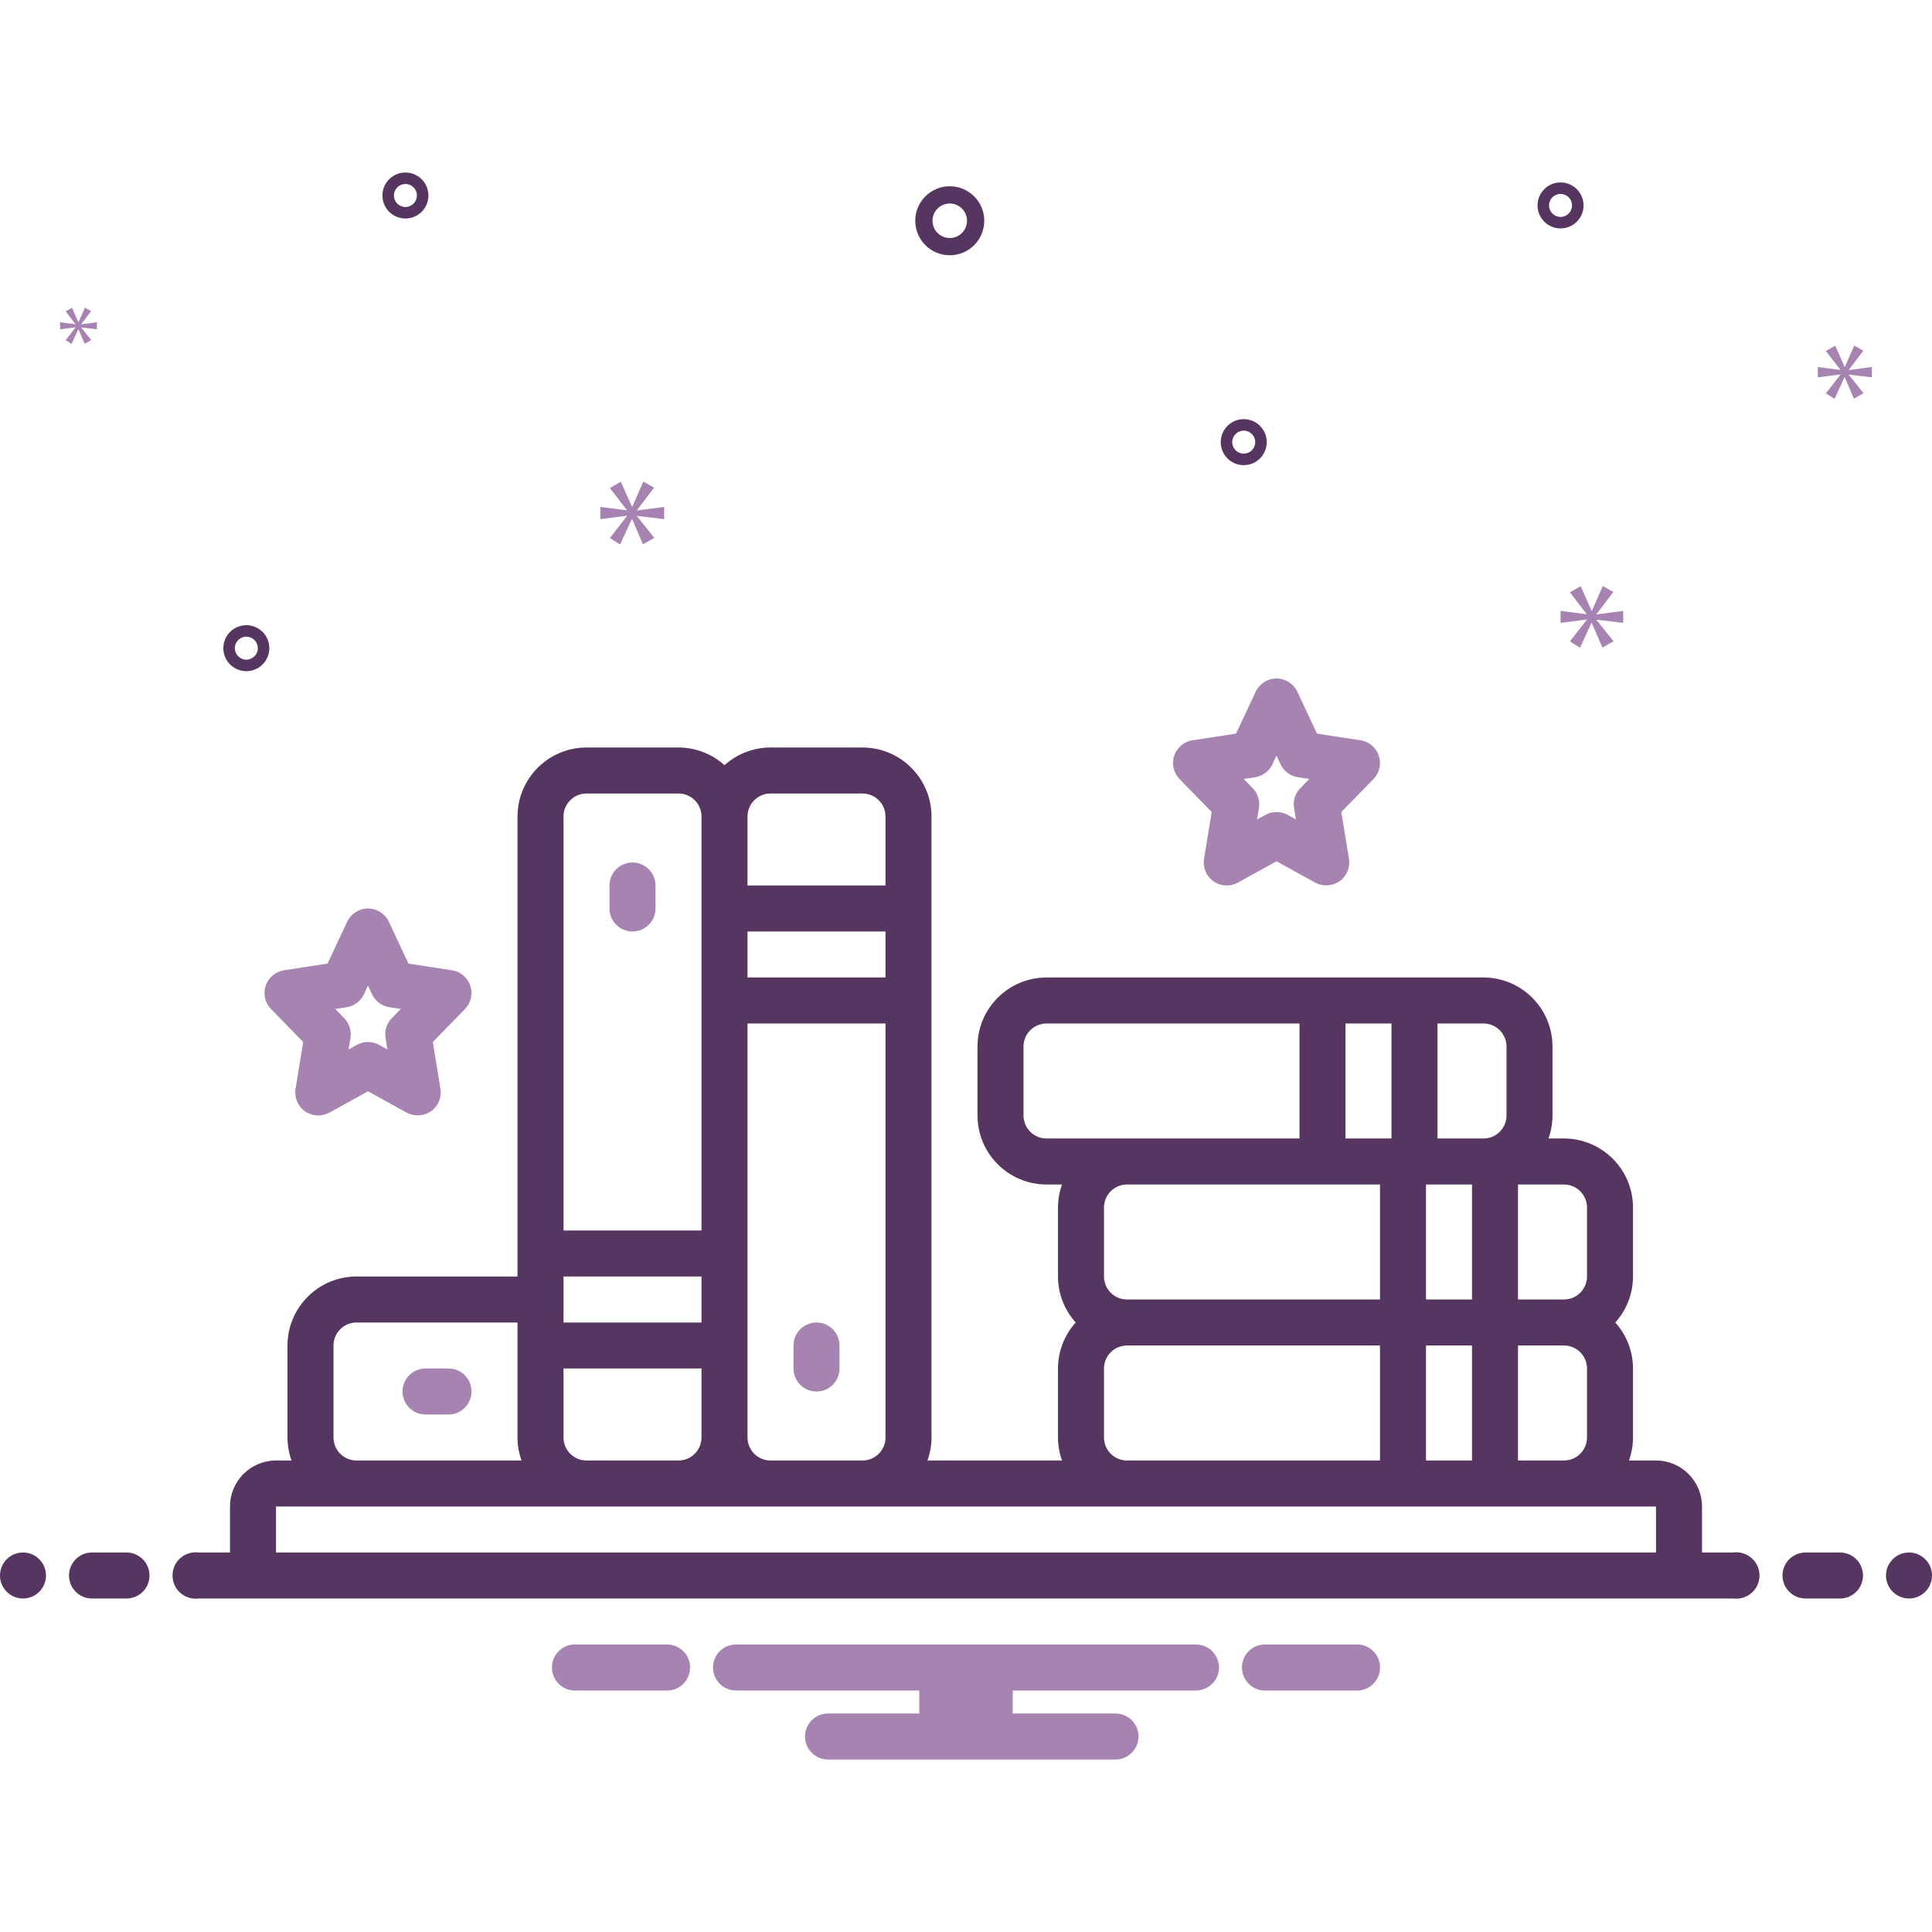
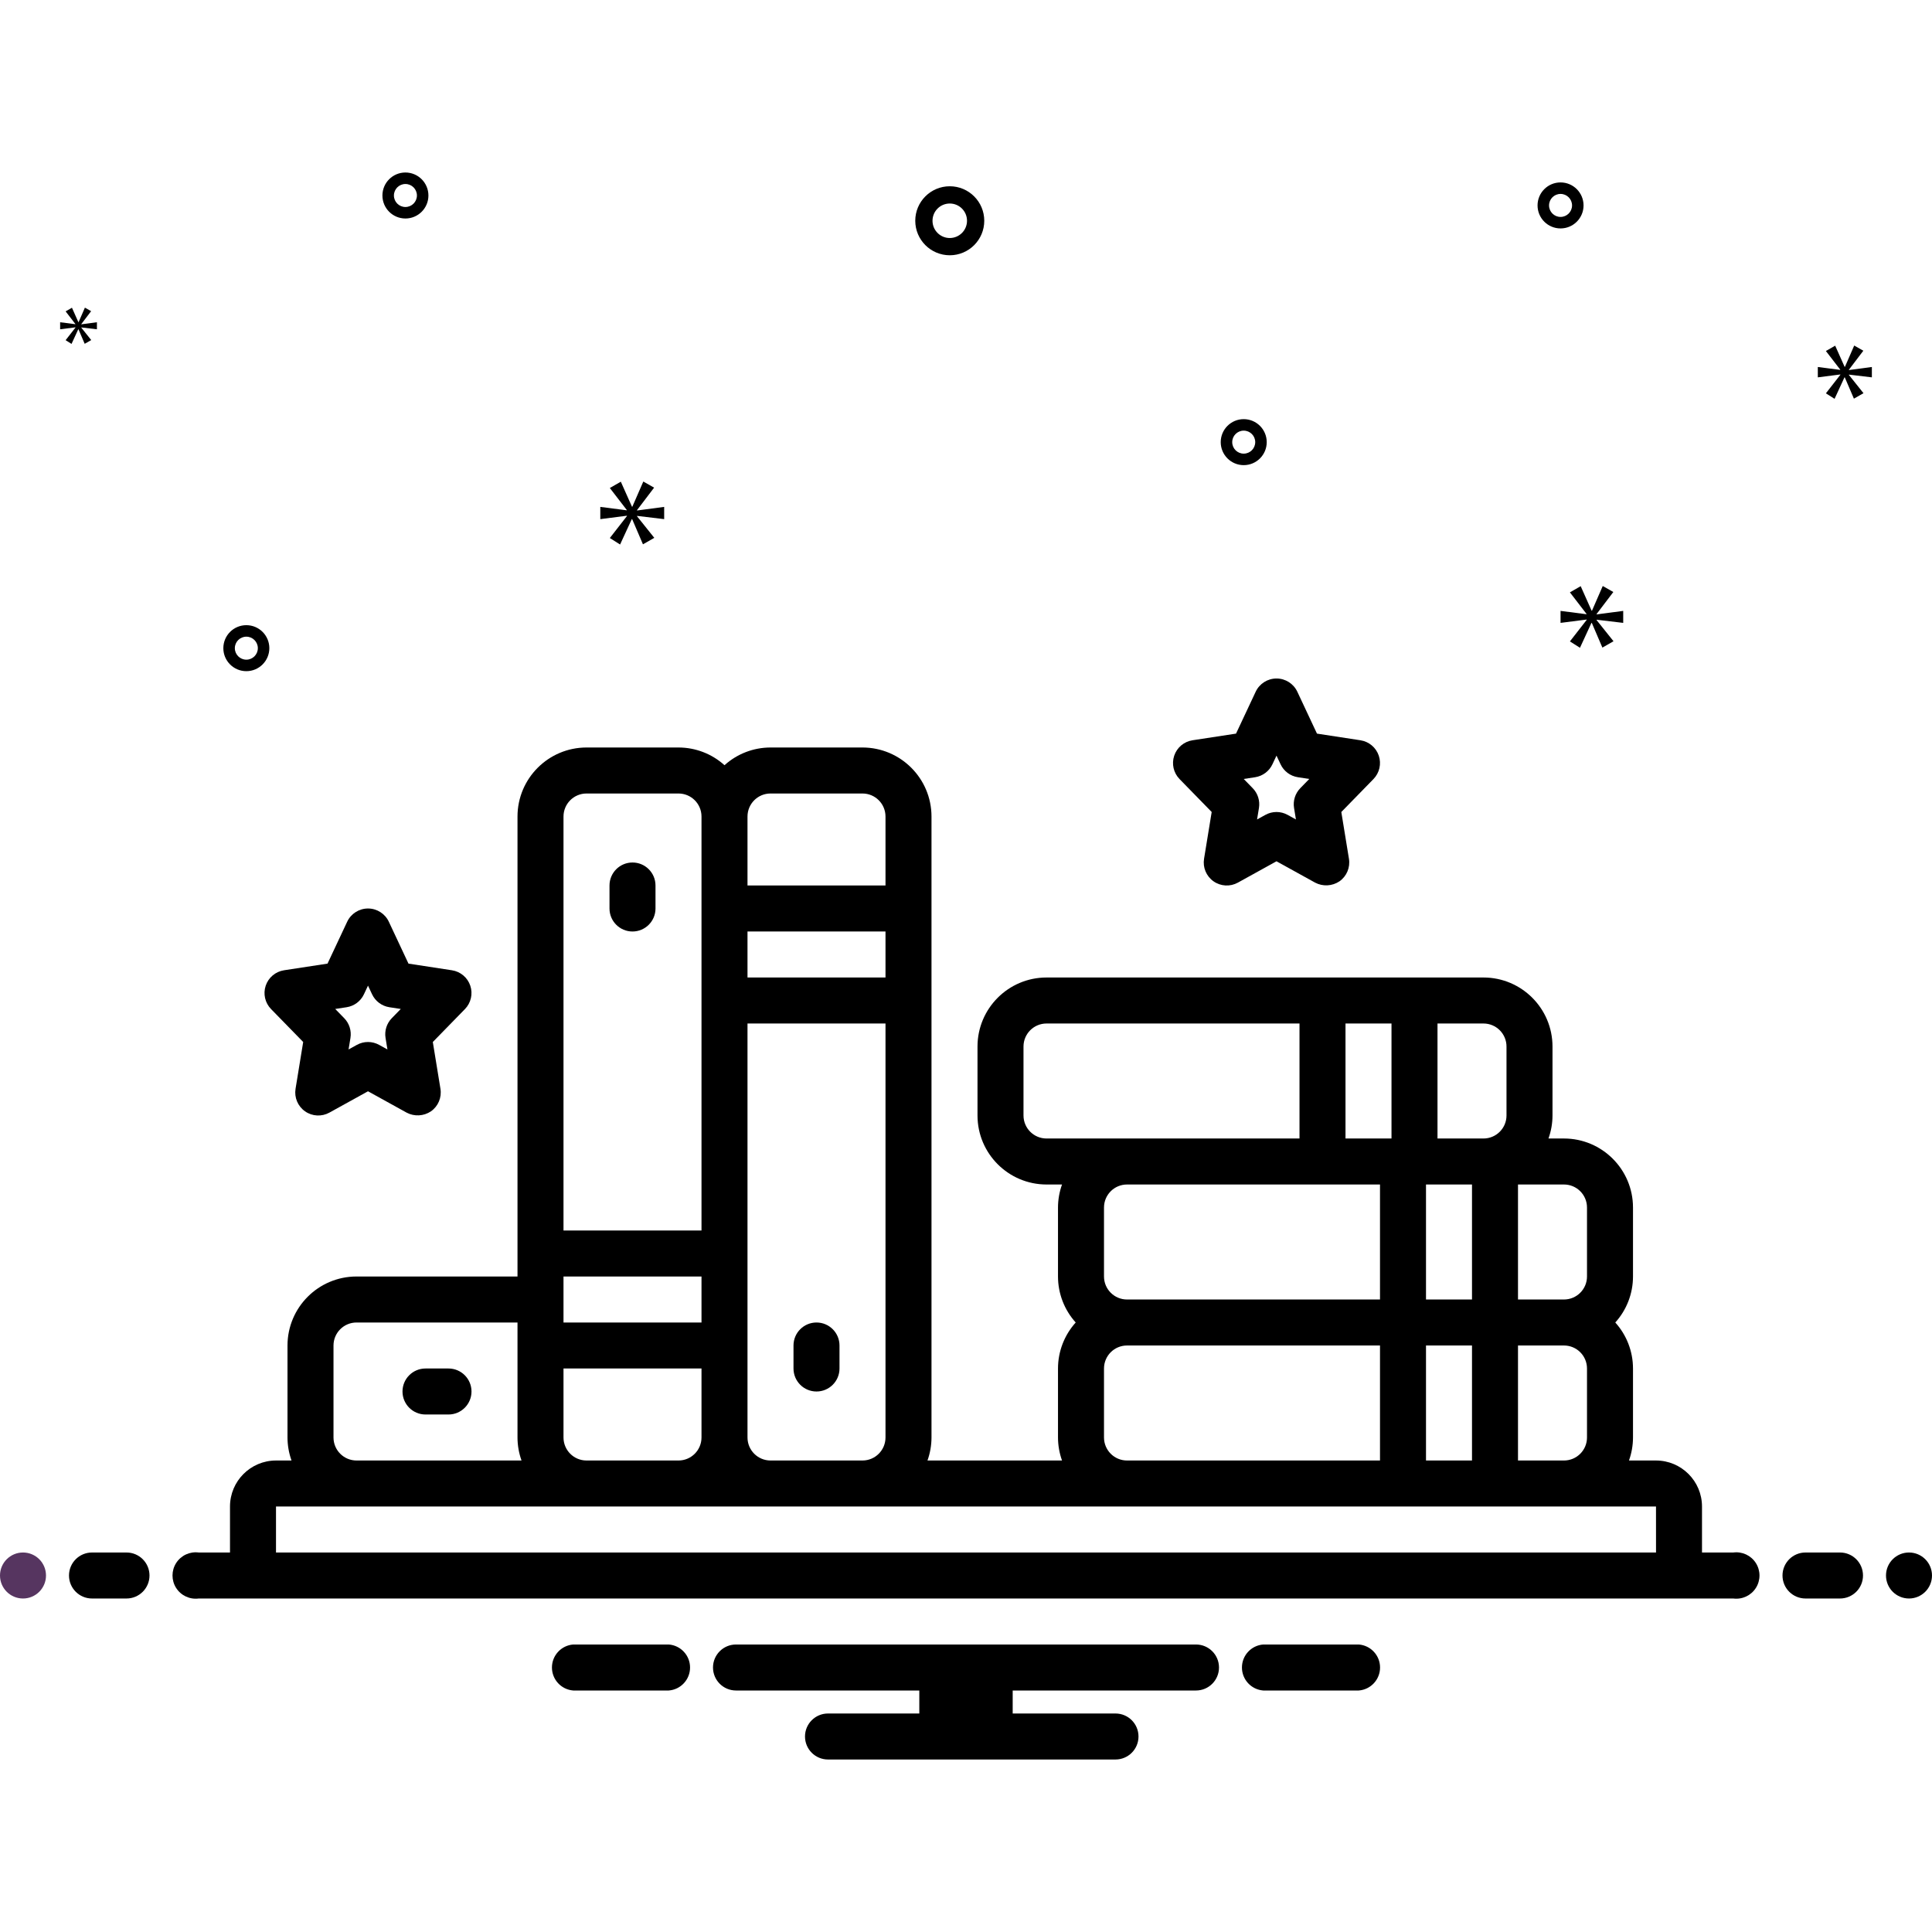
<svg xmlns="http://www.w3.org/2000/svg" data-name="Layer 1" viewBox="0 0 168 168">
-   <path fill="#a783b2" d="M39 119H37a2 2 0 000 4h2a2 2 0 000-4zM55 81a2 2 0 002-2V77a2 2 0 00-4 0v2A2 2 0 0055 81zM71 115a2 2 0 00-2 2v2a2 2 0 004 0v-2A2 2 0 0071 115zM105.364 70.608l-.664 4.069A2 2 0 00107.642 76.75L111 74.894 114.358 76.75a2.069 2.069 0 002.12-.115 2.001 2.001 0 00.822-1.957l-.664-4.069 2.795-2.864a2 2 0 00-1.129-3.373L114.52 63.793l-1.709-3.643a2 2 0 00-3.621 0L107.48 63.793l-3.782.578a2 2 0 00-1.129 3.373zm3.775-3.023a2 2 0 001.508-1.127L111 65.707l.353.751a2 2 0 001.508 1.127l.989.151-.782.802a2 2 0 00-.542 1.719l.164 1-.722-.398a1.998 1.998 0 00-1.936 0l-.722.398.164-1a2 2 0 00-.542-1.719l-.782-.802zM26.364 90.608l-.664 4.069A2 2 0 0028.642 96.75L32 94.894 35.358 96.75a2.061 2.061 0 002.12-.115 2.001 2.001 0 00.822-1.957l-.664-4.069 2.795-2.864a2 2 0 00-1.129-3.373L35.52 83.793l-1.709-3.643a2 2 0 00-3.621 0L28.48 83.793l-3.782.578a2 2 0 00-1.129 3.373zM30.139 87.585a2 2 0 001.508-1.127L32 85.707l.353.751a2 2 0 001.508 1.127l.989.151-.782.802a2 2 0 00-.542 1.719l.164 1-.722-.398a1.998 1.998 0 00-1.936 0l-.722.398.164-1a2 2 0 00-.542-1.719l-.782-.802z" />
-   <path fill="#563560" d="M82.588 22.197a3 3 0 10-3-3A3.003 3.003 0 0082.588 22.197zm0-4.5a1.5 1.5 0 11-1.5 1.5A1.501 1.501 0 0182.588 17.697zM35.254 15a2 2 0 102 2A2.002 2.002 0 0035.254 15zm0 3a1 1 0 111-1A1.001 1.001 0 0135.254 18zM135.7 15.863a2 2 0 102 2A2.002 2.002 0 00135.7 15.863zm0 3a1 1 0 111-1A1.001 1.001 0 01135.7 18.863zM108.15 36.447a2 2 0 102 2A2.002 2.002 0 00108.15 36.447zm0 3a1 1 0 111-1A1.001 1.001 0 01108.15 39.447zM23.421 56.363a2 2 0 10-2 2A2.002 2.002 0 0023.421 56.363zm-3 0a1 1 0 111 1A1.001 1.001 0 0120.421 56.363z" />
-   <polygon fill="#a783b2" points="55.393 44.36 56.879 42.404 55.94 41.872 54.986 44.062 54.954 44.062 53.985 41.887 53.029 42.435 54.501 44.344 54.501 44.375 52.2 44.078 52.2 45.142 54.516 44.845 54.516 44.876 53.029 46.785 53.921 47.348 54.939 45.142 54.97 45.142 55.909 47.332 56.895 46.769 55.393 44.891 55.393 44.86 57.754 45.142 57.754 44.078 55.393 44.391 55.393 44.36" />
-   <polygon fill="#a783b2" points="6.563 28.482 5.707 29.581 6.22 29.905 6.806 28.634 6.824 28.634 7.365 29.896 7.933 29.572 7.068 28.49 7.068 28.472 8.428 28.634 8.428 28.022 7.068 28.202 7.068 28.184 7.924 27.058 7.383 26.752 6.834 28.013 6.815 28.013 6.257 26.76 5.707 27.076 6.554 28.175 6.554 28.193 5.229 28.022 5.229 28.634 6.563 28.463 6.563 28.482" />
-   <polygon fill="#a783b2" points="141.149 54.164 141.149 53.121 138.832 53.427 138.832 53.397 140.29 51.479 139.369 50.957 138.433 53.105 138.402 53.105 137.451 50.972 136.514 51.509 137.957 53.382 137.957 53.412 135.7 53.121 135.7 54.164 137.972 53.873 137.972 53.903 136.514 55.775 137.389 56.328 138.387 54.164 138.417 54.164 139.338 56.313 140.305 55.76 138.832 53.918 138.832 53.888 141.149 54.164" />
-   <polygon fill="#a783b2" points="160.773 32.151 162.03 30.497 161.236 30.047 160.429 31.899 160.402 31.899 159.581 30.059 158.773 30.523 160.018 32.138 160.018 32.165 158.071 31.913 158.071 32.813 160.031 32.562 160.031 32.588 158.773 34.203 159.528 34.68 160.389 32.813 160.415 32.813 161.209 34.666 162.043 34.19 160.773 32.601 160.773 32.575 162.771 32.813 162.771 31.913 160.773 32.178 160.773 32.151" />
+   <path fill="#000" d="M39 119H37a2 2 0 000 4h2a2 2 0 000-4zM55 81a2 2 0 002-2V77a2 2 0 00-4 0v2A2 2 0 0055 81zM71 115a2 2 0 00-2 2v2a2 2 0 004 0v-2A2 2 0 0071 115zM105.364 70.608l-.664 4.069A2 2 0 00107.642 76.75L111 74.894 114.358 76.75a2.069 2.069 0 002.12-.115 2.001 2.001 0 00.822-1.957l-.664-4.069 2.795-2.864a2 2 0 00-1.129-3.373L114.52 63.793l-1.709-3.643a2 2 0 00-3.621 0L107.48 63.793l-3.782.578a2 2 0 00-1.129 3.373zm3.775-3.023a2 2 0 001.508-1.127L111 65.707l.353.751a2 2 0 001.508 1.127l.989.151-.782.802a2 2 0 00-.542 1.719l.164 1-.722-.398a1.998 1.998 0 00-1.936 0l-.722.398.164-1a2 2 0 00-.542-1.719l-.782-.802zM26.364 90.608l-.664 4.069A2 2 0 0028.642 96.75L32 94.894 35.358 96.75a2.061 2.061 0 002.12-.115 2.001 2.001 0 00.822-1.957l-.664-4.069 2.795-2.864a2 2 0 00-1.129-3.373L35.52 83.793l-1.709-3.643a2 2 0 00-3.621 0L28.48 83.793l-3.782.578a2 2 0 00-1.129 3.373zM30.139 87.585a2 2 0 001.508-1.127L32 85.707l.353.751a2 2 0 001.508 1.127l.989.151-.782.802a2 2 0 00-.542 1.719l.164 1-.722-.398a1.998 1.998 0 00-1.936 0l-.722.398.164-1a2 2 0 00-.542-1.719l-.782-.802z" />
+   <path fill="#000" d="M82.588 22.197a3 3 0 10-3-3A3.003 3.003 0 0082.588 22.197zm0-4.5a1.5 1.5 0 11-1.5 1.5A1.501 1.501 0 0182.588 17.697zM35.254 15a2 2 0 102 2A2.002 2.002 0 0035.254 15zm0 3a1 1 0 111-1A1.001 1.001 0 0135.254 18zM135.7 15.863a2 2 0 102 2A2.002 2.002 0 00135.7 15.863zm0 3a1 1 0 111-1A1.001 1.001 0 01135.7 18.863zM108.15 36.447a2 2 0 102 2A2.002 2.002 0 00108.15 36.447zm0 3a1 1 0 111-1A1.001 1.001 0 01108.15 39.447zM23.421 56.363a2 2 0 10-2 2A2.002 2.002 0 0023.421 56.363zm-3 0a1 1 0 111 1A1.001 1.001 0 0120.421 56.363z" />
+   <polygon fill="#000" points="55.393 44.36 56.879 42.404 55.94 41.872 54.986 44.062 54.954 44.062 53.985 41.887 53.029 42.435 54.501 44.344 54.501 44.375 52.2 44.078 52.2 45.142 54.516 44.845 54.516 44.876 53.029 46.785 53.921 47.348 54.939 45.142 54.97 45.142 55.909 47.332 56.895 46.769 55.393 44.891 55.393 44.86 57.754 45.142 57.754 44.078 55.393 44.391 55.393 44.36" />
+   <polygon fill="#000" points="6.563 28.482 5.707 29.581 6.22 29.905 6.806 28.634 6.824 28.634 7.365 29.896 7.933 29.572 7.068 28.49 7.068 28.472 8.428 28.634 8.428 28.022 7.068 28.202 7.068 28.184 7.924 27.058 7.383 26.752 6.834 28.013 6.815 28.013 6.257 26.76 5.707 27.076 6.554 28.175 6.554 28.193 5.229 28.022 5.229 28.634 6.563 28.463 6.563 28.482" />
+   <polygon fill="#000" points="141.149 54.164 141.149 53.121 138.832 53.427 138.832 53.397 140.29 51.479 139.369 50.957 138.433 53.105 138.402 53.105 137.451 50.972 136.514 51.509 137.957 53.382 137.957 53.412 135.7 53.121 135.7 54.164 137.972 53.873 137.972 53.903 136.514 55.775 137.389 56.328 138.387 54.164 138.417 54.164 139.338 56.313 140.305 55.76 138.832 53.918 138.832 53.888 141.149 54.164" />
+   <polygon fill="#000" points="160.773 32.151 162.03 30.497 161.236 30.047 160.429 31.899 160.402 31.899 159.581 30.059 158.773 30.523 160.018 32.138 160.018 32.165 158.071 31.913 158.071 32.813 160.031 32.562 160.031 32.588 158.773 34.203 159.528 34.68 160.389 32.813 160.415 32.813 161.209 34.666 162.043 34.19 160.773 32.601 160.773 32.575 162.771 32.813 162.771 31.913 160.773 32.178 160.773 32.151" />
  <circle cx="2" cy="137" r="2" fill="#563560" />
-   <path fill="#563560" d="M11 135H8a2 2 0 000 4h3a2 2 0 000-4zM160 135h-3a2 2 0 000 4h3a2 2 0 000-4z" />
-   <circle cx="166" cy="137" r="2" fill="#563560" />
-   <path fill="#a783b2" d="M118.154 143h-8.308a2.006 2.006 0 000 4h8.308a2.006 2.006 0 000-4zM58.154 143H49.846a2.006 2.006 0 000 4h8.308a2.006 2.006 0 000-4zM104 143H64a2 2 0 000 4H79.94v2H72a2 2 0 000 4H97a2 2 0 000-4H88.06v-2H104a2 2 0 000-4z" />
-   <path fill="#563560" d="M150.721,135H148v-4a4.004,4.004,0,0,0-4-4h-2.35a5.96,5.96,0,0,0,.35-2v-6a5.969,5.969,0,0,0-1.54-4A5.969,5.969,0,0,0,142,111v-6a6.007,6.007,0,0,0-6-6h-1.35a5.96,5.96,0,0,0,.35-2V91a6.007,6.007,0,0,0-6-6H91a6.007,6.007,0,0,0-6,6v6a6.007,6.007,0,0,0,6,6h1.35a5.96,5.96,0,0,0-.35,2v6a5.969,5.969,0,0,0,1.54,4A5.969,5.969,0,0,0,92,119v6a5.96,5.96,0,0,0,.35,2H80.65a5.96,5.96,0,0,0,.35-2V71a6.007,6.007,0,0,0-6-6H67a5.969,5.969,0,0,0-4,1.54A5.969,5.969,0,0,0,59,65H51a6.007,6.007,0,0,0-6,6v40H31a6.007,6.007,0,0,0-6,6v8a5.96,5.96,0,0,0,.35,2H24a4.004,4.004,0,0,0-4,4v4H17.279a2.017,2.017,0,1,0,0,4H150.721a2.017,2.017,0,1,0,0-4ZM132,103h4a2.002,2.002,0,0,1,2,2v6a2.002,2.002,0,0,1-2,2h-4Zm0,14h4a2.002,2.002,0,0,1,2,2v6a2.002,2.002,0,0,1-2,2h-4Zm-7-28h4a2.002,2.002,0,0,1,2,2v6a2.002,2.002,0,0,1-2,2h-4Zm-1,14h4v10h-4Zm0,14h4v10h-4Zm-7-28h4V99h-4ZM98,113a2.002,2.002,0,0,1-2-2v-6a2.002,2.002,0,0,1,2-2h22v10Zm22,4v10H98a2.002,2.002,0,0,1-2-2v-6a2.002,2.002,0,0,1,2-2ZM91,99a2.002,2.002,0,0,1-2-2V91a2.002,2.002,0,0,1,2-2h22V99ZM65,71a2.002,2.002,0,0,1,2-2h8a2.002,2.002,0,0,1,2,2v6H65Zm0,10H77v4H65Zm0,8H77v36a2.002,2.002,0,0,1-2,2H67a2.002,2.002,0,0,1-2-2ZM49,71a2.002,2.002,0,0,1,2-2h8a2.002,2.002,0,0,1,2,2v36H49Zm0,40H61v4H49Zm0,8H61v6a2.002,2.002,0,0,1-2,2H51a2.002,2.002,0,0,1-2-2Zm-20-2a2.002,2.002,0,0,1,2-2H45v10a5.96,5.96,0,0,0,.35,2H31a2.002,2.002,0,0,1-2-2Zm-5,18v-4H144l.002,4Z" />
+   <path fill="#000" d="M11 135H8a2 2 0 000 4h3a2 2 0 000-4zM160 135h-3a2 2 0 000 4h3a2 2 0 000-4z" />
+   <circle cx="166" cy="137" r="2" fill="#000" />
+   <path fill="#000" d="M118.154 143h-8.308a2.006 2.006 0 000 4h8.308a2.006 2.006 0 000-4zM58.154 143H49.846a2.006 2.006 0 000 4h8.308a2.006 2.006 0 000-4zM104 143H64a2 2 0 000 4H79.94v2H72a2 2 0 000 4H97a2 2 0 000-4H88.06v-2H104a2 2 0 000-4z" />
+   <path fill="#000" d="M150.721,135H148v-4a4.004,4.004,0,0,0-4-4h-2.35a5.96,5.96,0,0,0,.35-2v-6a5.969,5.969,0,0,0-1.54-4A5.969,5.969,0,0,0,142,111v-6a6.007,6.007,0,0,0-6-6h-1.35a5.96,5.96,0,0,0,.35-2V91a6.007,6.007,0,0,0-6-6H91a6.007,6.007,0,0,0-6,6v6a6.007,6.007,0,0,0,6,6h1.35a5.96,5.96,0,0,0-.35,2v6a5.969,5.969,0,0,0,1.54,4A5.969,5.969,0,0,0,92,119v6a5.96,5.96,0,0,0,.35,2H80.65a5.96,5.96,0,0,0,.35-2V71a6.007,6.007,0,0,0-6-6H67a5.969,5.969,0,0,0-4,1.54A5.969,5.969,0,0,0,59,65H51a6.007,6.007,0,0,0-6,6v40H31a6.007,6.007,0,0,0-6,6v8a5.96,5.96,0,0,0,.35,2H24a4.004,4.004,0,0,0-4,4v4H17.279a2.017,2.017,0,1,0,0,4H150.721a2.017,2.017,0,1,0,0-4ZM132,103h4a2.002,2.002,0,0,1,2,2v6a2.002,2.002,0,0,1-2,2h-4Zm0,14h4a2.002,2.002,0,0,1,2,2v6a2.002,2.002,0,0,1-2,2h-4Zm-7-28h4a2.002,2.002,0,0,1,2,2v6a2.002,2.002,0,0,1-2,2h-4Zm-1,14h4v10h-4Zm0,14h4v10h-4Zm-7-28h4V99h-4ZM98,113a2.002,2.002,0,0,1-2-2v-6a2.002,2.002,0,0,1,2-2h22v10Zm22,4v10H98a2.002,2.002,0,0,1-2-2v-6a2.002,2.002,0,0,1,2-2ZM91,99a2.002,2.002,0,0,1-2-2V91a2.002,2.002,0,0,1,2-2h22V99ZM65,71a2.002,2.002,0,0,1,2-2h8a2.002,2.002,0,0,1,2,2v6H65Zm0,10H77v4H65Zm0,8H77v36a2.002,2.002,0,0,1-2,2H67a2.002,2.002,0,0,1-2-2ZM49,71a2.002,2.002,0,0,1,2-2h8a2.002,2.002,0,0,1,2,2v36H49Zm0,40H61v4H49Zm0,8H61v6a2.002,2.002,0,0,1-2,2H51a2.002,2.002,0,0,1-2-2Zm-20-2a2.002,2.002,0,0,1,2-2H45v10a5.96,5.96,0,0,0,.35,2H31a2.002,2.002,0,0,1-2-2Zm-5,18v-4H144l.002,4Z" />
</svg>
